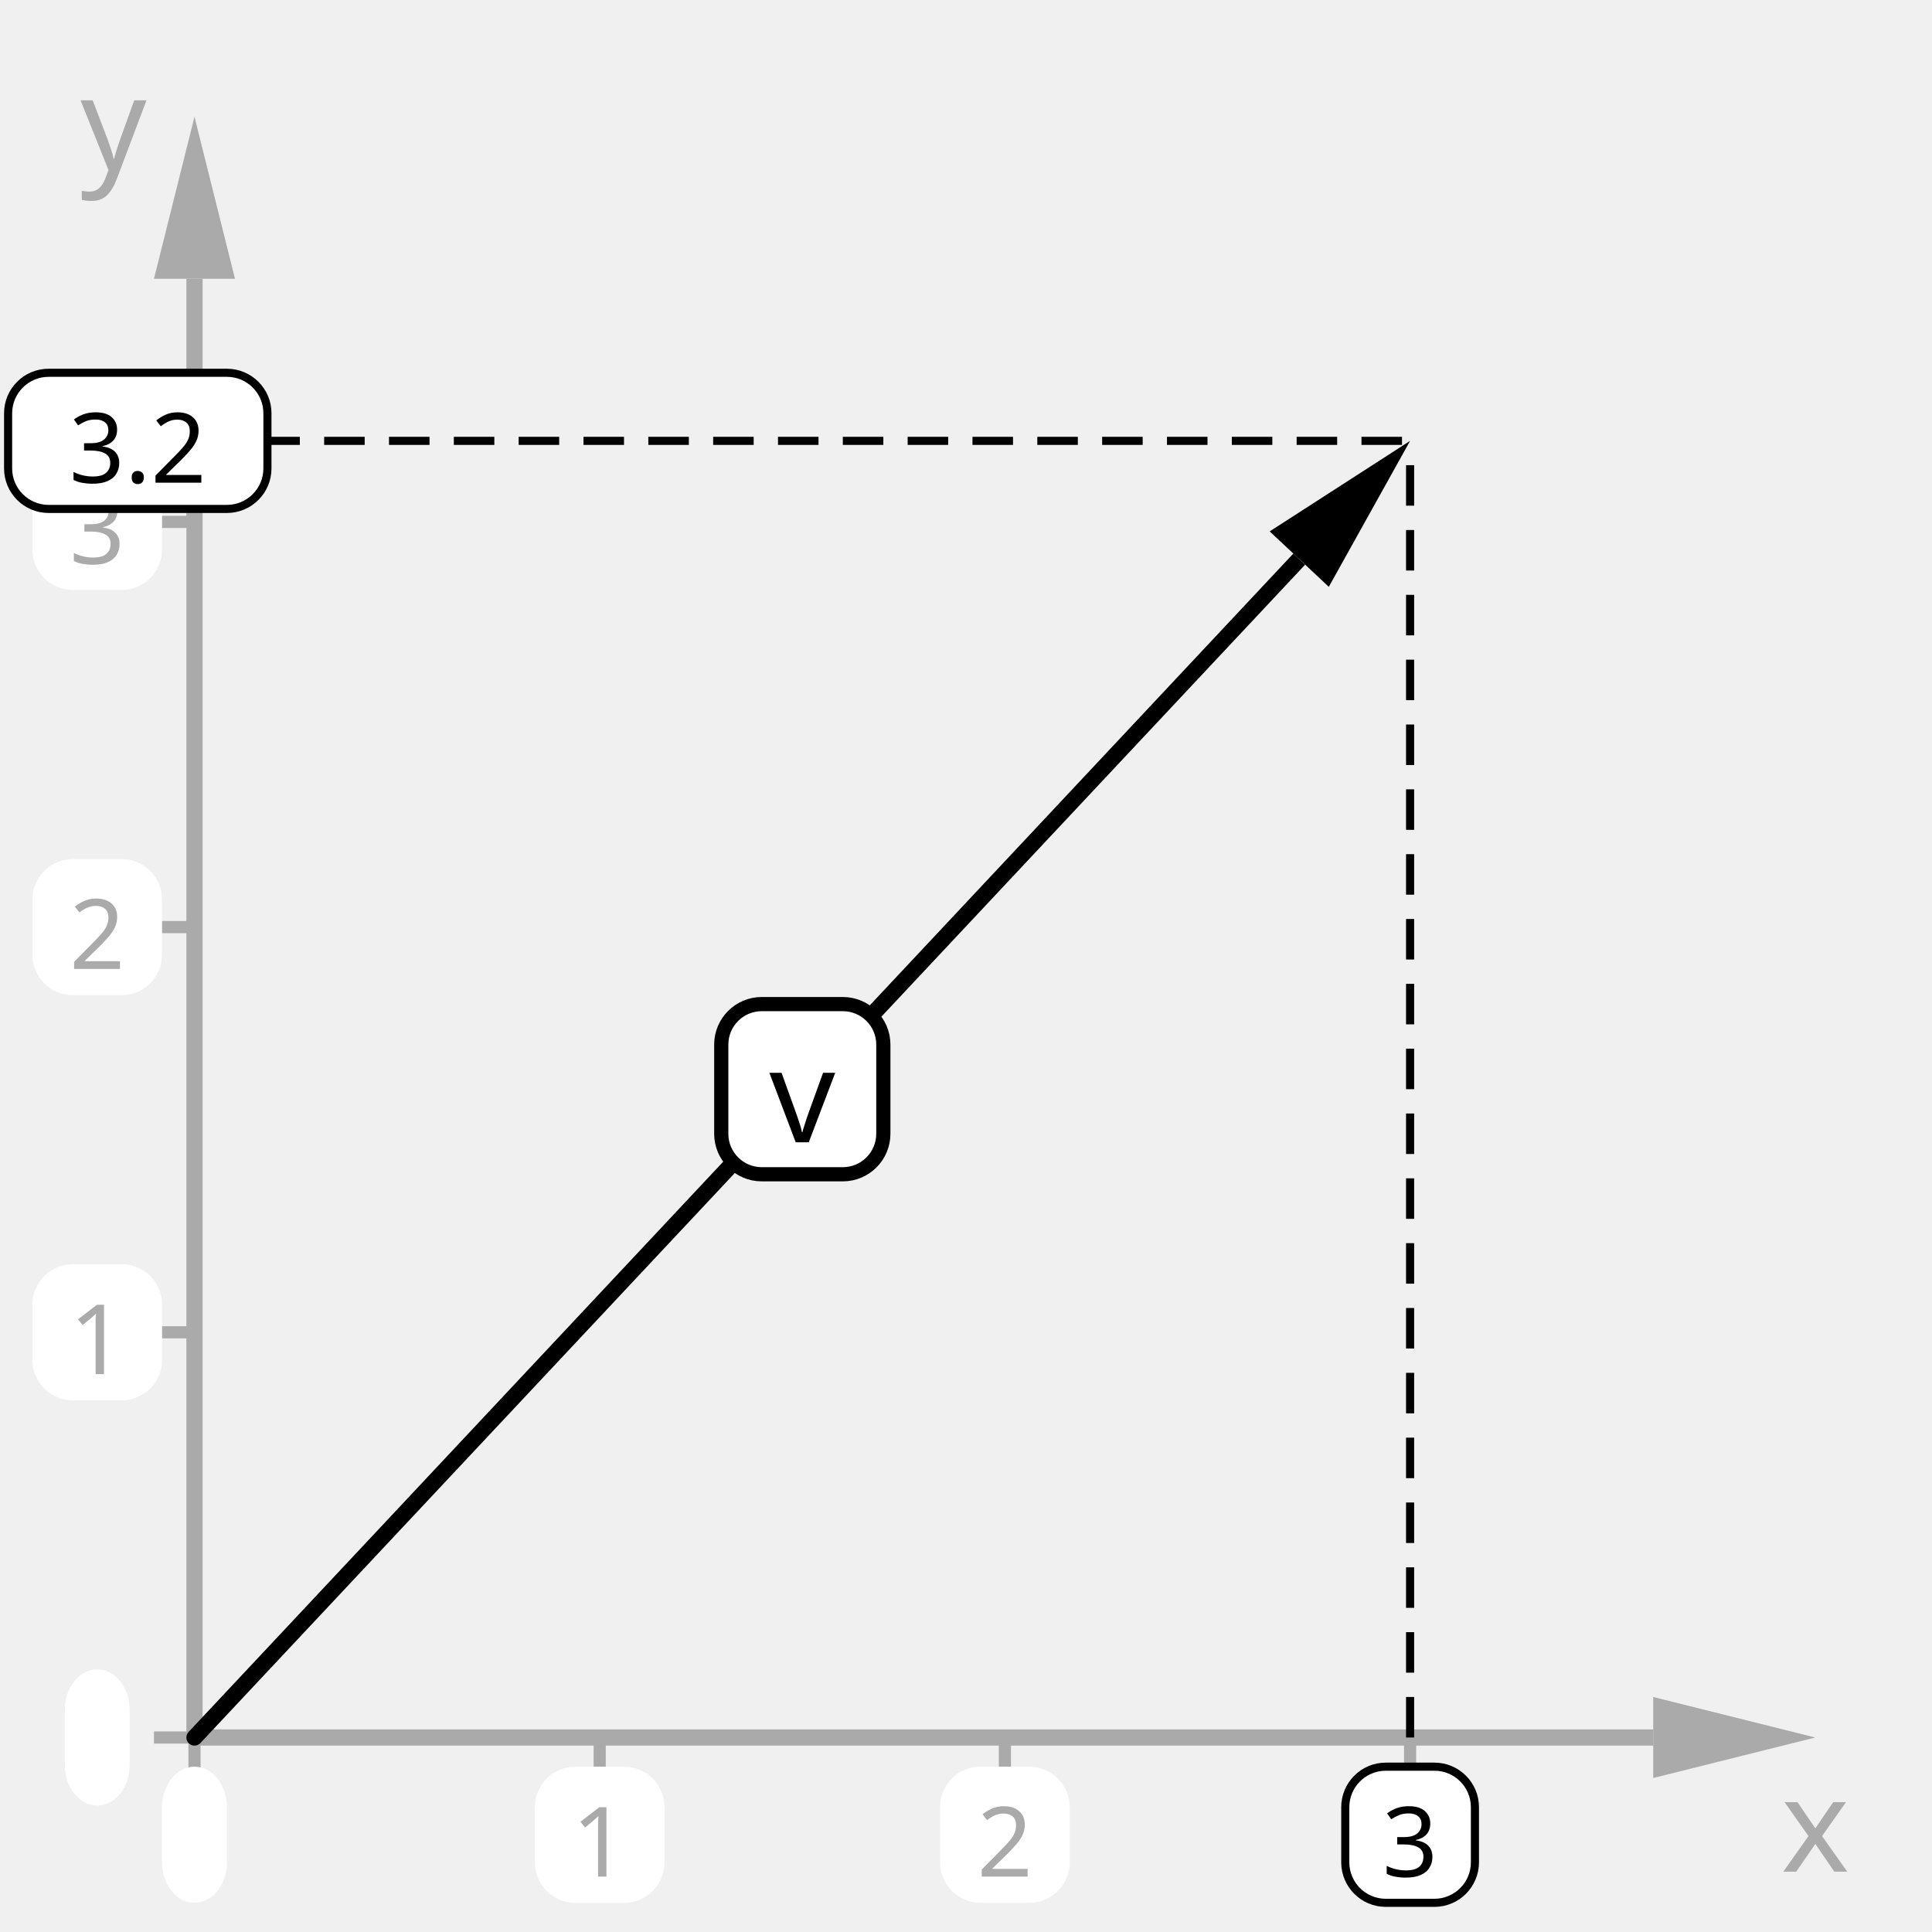
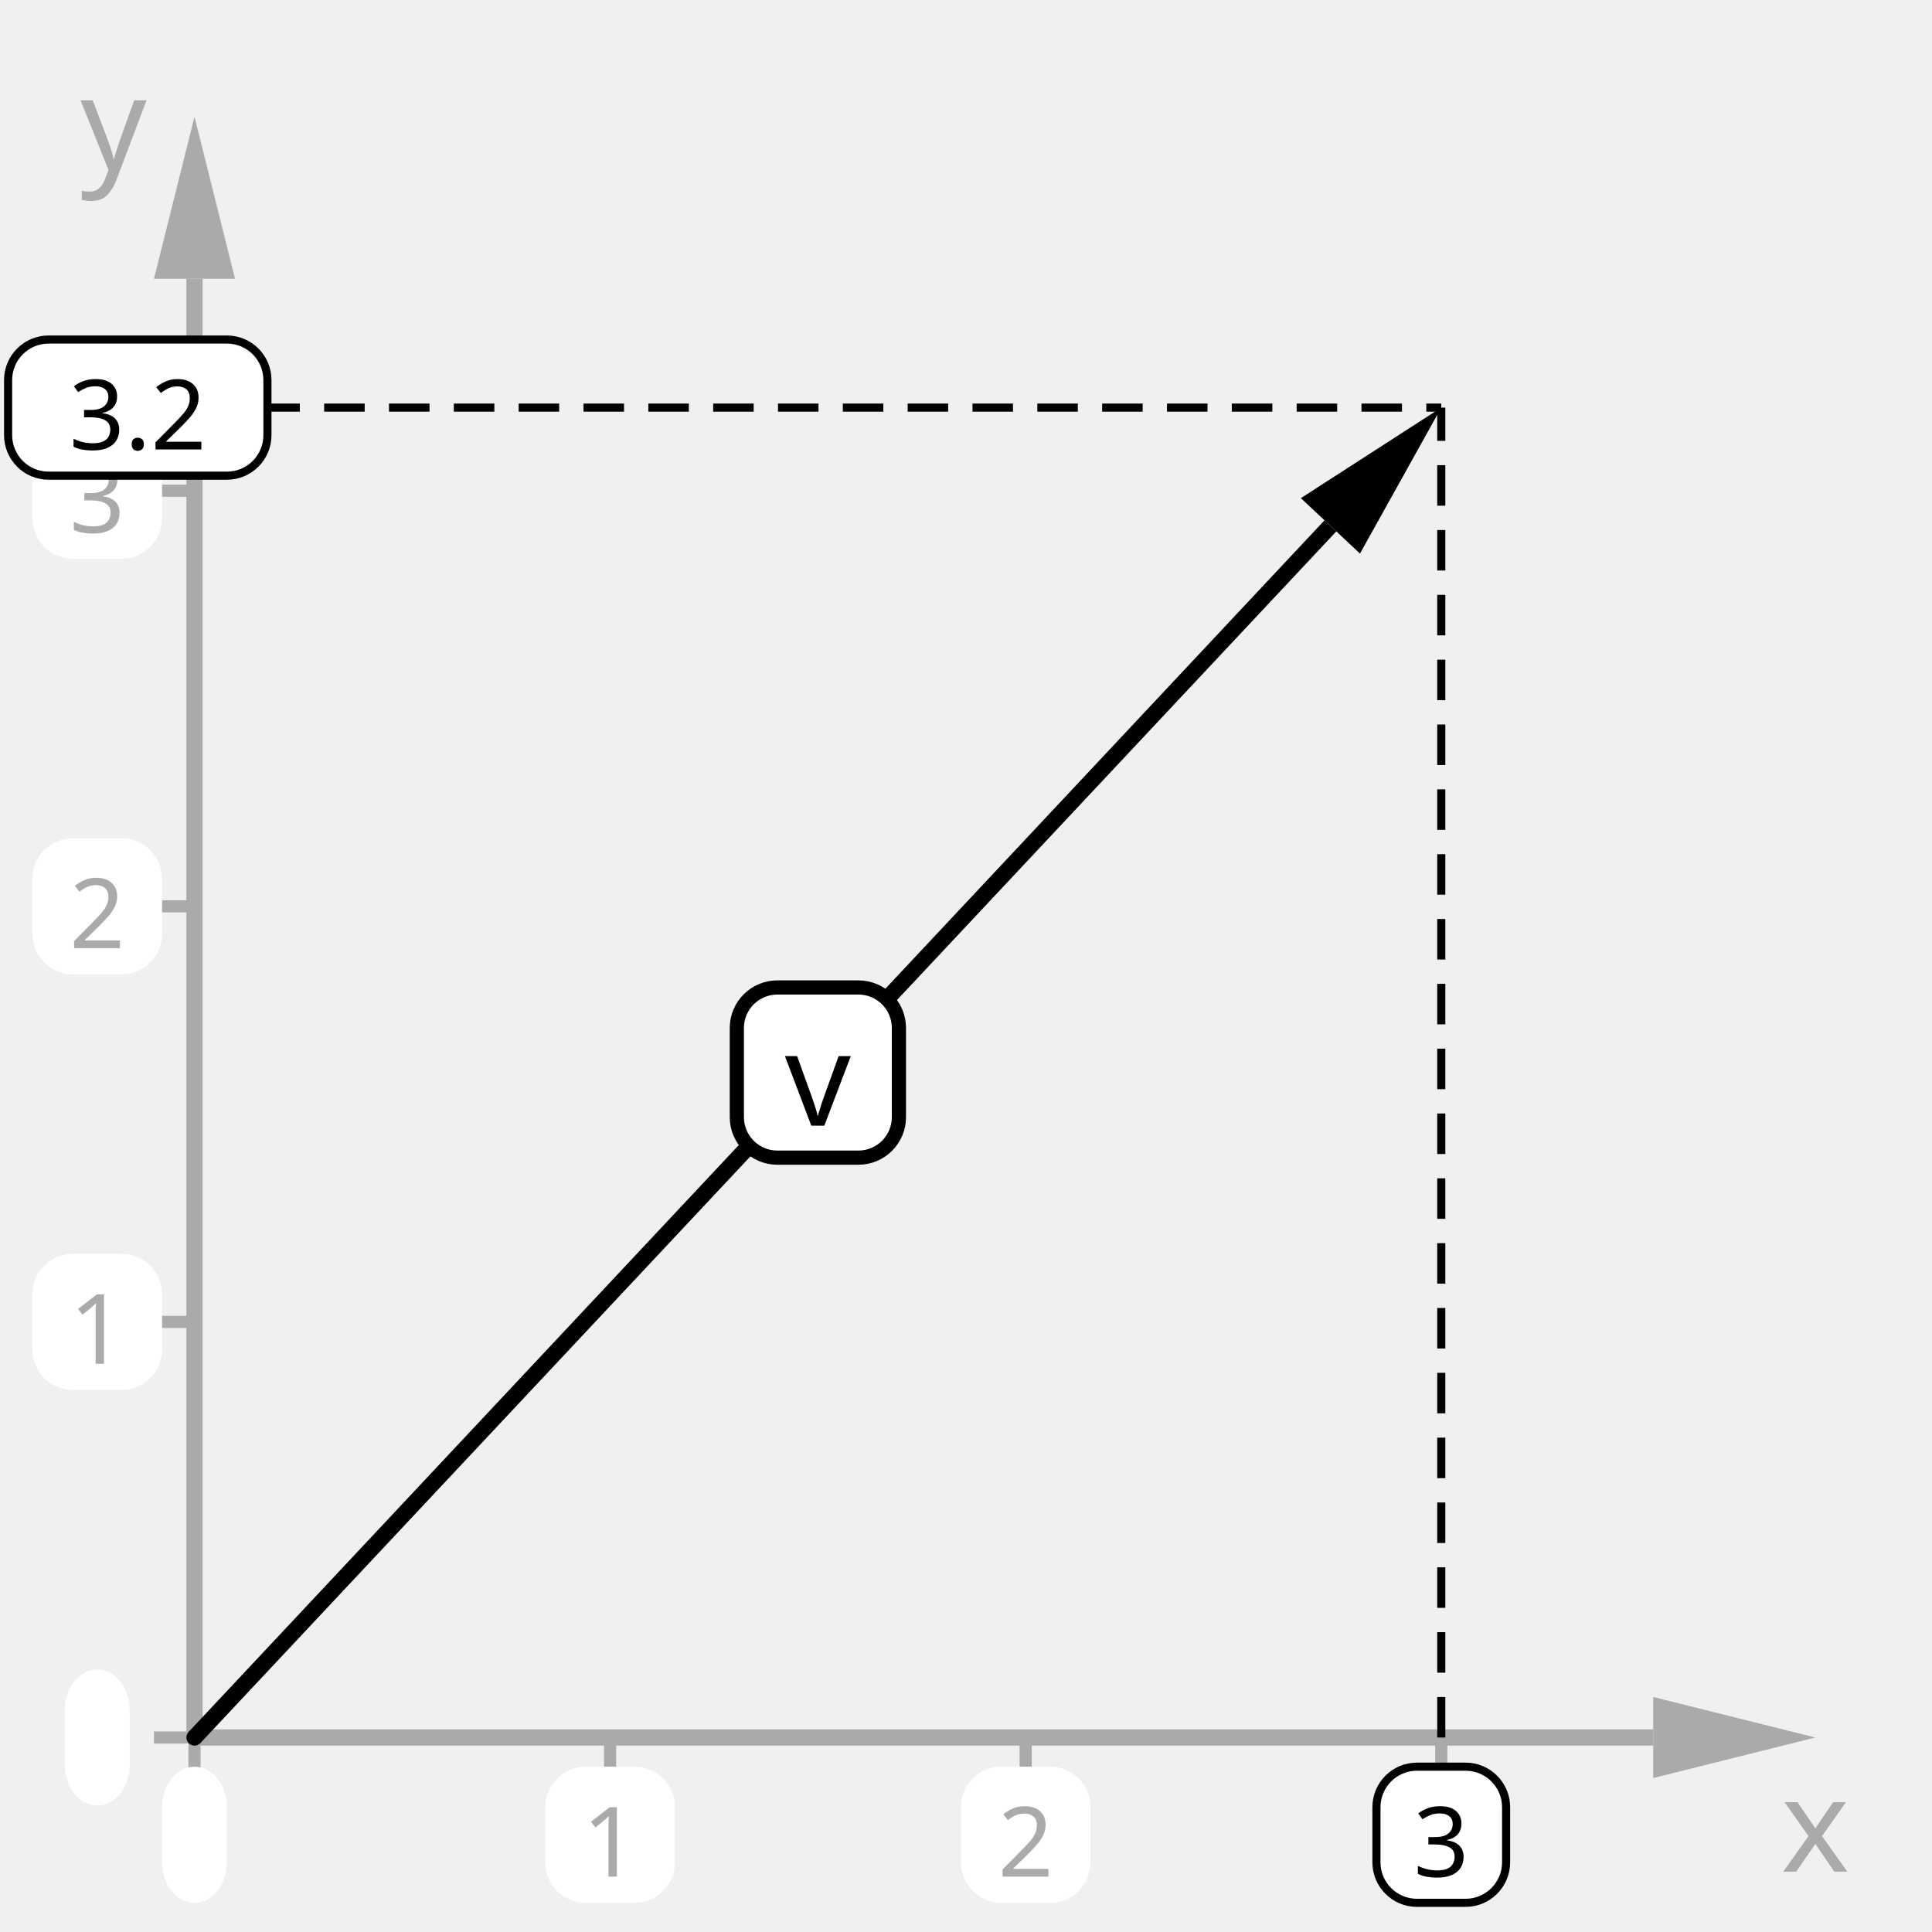
<svg xmlns="http://www.w3.org/2000/svg" width="200" height="200" viewBox="-24 -14.4 238.4 238.4" style="background: rgb(255, 255, 255); border-radius: 8px;">
  <defs>
-     <pattern id="grid-1-#ccc-#fff-200-200-50-50" width="50" height="50" patternUnits="userSpaceOnUse">
-       <path d="M 0 0 L 0 50 50 50 50 0 0 0" fill="#fff" stroke="#ccc" stroke-width="0.5" />
+     <pattern id="grid-1-#ccc-#fff-200-200-51.282051282051285-51.282051282051285" width="51.282" height="51.282" patternUnits="userSpaceOnUse">
+       <path d="M 0 0 L 0 51.282 51.282 51.282 51.282 0 0 0" fill="#fff" stroke="#ccc" stroke-width="0.5" />
    </pattern>
  </defs>
-   <rect width="200" height="200" fill="url(#grid-1-#ccc-#fff-200-200-50-50)" style="     transform: scaleY(-1);     transform-origin: 0 100px;   " />
+   <rect width="200" height="200" fill="url(#grid-1-#ccc-#fff-200-200-51.282051282051285-51.282051282051285)" style="     transform: scaleY(-1);     transform-origin: 0 100px;   " />
  <defs>
    <marker id="arrowhead-4" markerWidth="10" markerHeight="5" refY="2.5" orient="auto">
      <polygon points="0 0, 10 2.5, 0 5" fill="#aaa" />
    </marker>
    <marker id="arrowbutt-4" markerWidth="4" markerHeight="4" refX="2" refY="2" orient="auto">
      <circle cx="2" cy="2" r="0.5" fill="#aaa" />
    </marker>
  </defs>
  <line x1="0" y1="200" x2="180" y2="200" stroke="#aaa" stroke-width="2" marker-start="url(#arrowbutt-4)" marker-end="url(#arrowhead-4)" />
  <defs>
    <marker id="arrowhead-5" markerWidth="10" markerHeight="5" refY="2.5" orient="auto">
      <polygon points="0 0, 10 2.5, 0 5" fill="#aaa" />
    </marker>
    <marker id="arrowbutt-5" markerWidth="4" markerHeight="4" refX="2" refY="2" orient="auto">
      <circle cx="2" cy="2" r="0.5" fill="#aaa" />
    </marker>
  </defs>
  <line x1="0" y1="200" x2="1.1021821192326179e-14" y2="20" stroke="#aaa" stroke-width="2" marker-start="url(#arrowbutt-5)" marker-end="url(#arrowhead-5)" />
  <text x="200" y="211" width="20" fill="#aaa" style="dominant-baseline: middle; text-anchor: middle; font: normal 16px sans-serif">
      x
    </text>
  <text x="-10" y="1" width="20" fill="#aaa" style="dominant-baseline: middle; text-anchor: middle; font: normal 16px sans-serif">
      y
    </text>
  <line x1="0" y1="200" x2="0" y2="205" stroke="#aaa" stroke-width="1.5" stroke-dasharray="undefined" />
  <rect x="-4" y="203.6" width="8" height="16.8" fill="#fff" stroke="#aaa" stroke-width="0" rx="5" />
  <text x="0" y="213" width="8" fill="#aaa" style="dominant-baseline: middle; text-anchor: middle; font: normal 12px sans-serif">
      
    </text>
-   <line x1="50" y1="200" x2="50" y2="205" stroke="#aaa" stroke-width="1.5" stroke-dasharray="undefined" />
-   <rect x="42" y="203.6" width="16" height="16.8" fill="#fff" stroke="#aaa" stroke-width="0" rx="5" />
-   <text x="50" y="213" width="16" fill="#aaa" style="dominant-baseline: middle; text-anchor: middle; font: normal 12px sans-serif">
+   <line x1="51.282" y1="200" x2="51.282" y2="205" stroke="#aaa" stroke-width="1.5" stroke-dasharray="undefined" />
+   <rect x="43.282" y="203.6" width="16" height="16.8" fill="#fff" stroke="#aaa" stroke-width="0" rx="5" />
+   <text x="51.282" y="213" width="16" fill="#aaa" style="dominant-baseline: middle; text-anchor: middle; font: normal 12px sans-serif">
      1
    </text>
-   <line x1="100" y1="200" x2="100" y2="205" stroke="#aaa" stroke-width="1.5" stroke-dasharray="undefined" />
-   <rect x="92" y="203.6" width="16" height="16.8" fill="#fff" stroke="#aaa" stroke-width="0" rx="5" />
-   <text x="100" y="213" width="16" fill="#aaa" style="dominant-baseline: middle; text-anchor: middle; font: normal 12px sans-serif">
+   <line x1="102.564" y1="200" x2="102.564" y2="205" stroke="#aaa" stroke-width="1.5" stroke-dasharray="undefined" />
+   <rect x="94.564" y="203.6" width="16" height="16.8" fill="#fff" stroke="#aaa" stroke-width="0" rx="5" />
+   <text x="102.564" y="213" width="16" fill="#aaa" style="dominant-baseline: middle; text-anchor: middle; font: normal 12px sans-serif">
      2
    </text>
-   <line x1="150" y1="200" x2="150" y2="205" stroke="#aaa" stroke-width="1.5" stroke-dasharray="undefined" />
-   <rect x="142" y="203.6" width="16" height="16.8" fill="#fff" stroke="#aaa" stroke-width="0" rx="5" />
-   <text x="150" y="213" width="16" fill="#aaa" style="dominant-baseline: middle; text-anchor: middle; font: normal 12px sans-serif">
+   <line x1="153.846" y1="200" x2="153.846" y2="205" stroke="#aaa" stroke-width="1.5" stroke-dasharray="undefined" />
+   <rect x="145.846" y="203.6" width="16" height="16.8" fill="#fff" stroke="#aaa" stroke-width="0" rx="5" />
+   <text x="153.846" y="213" width="16" fill="#aaa" style="dominant-baseline: middle; text-anchor: middle; font: normal 12px sans-serif">
      3
    </text>
  <line x1="0" y1="200" x2="-5" y2="200" stroke="#aaa" stroke-width="1.5" stroke-dasharray="undefined" />
  <rect x="-16" y="191.6" width="8" height="16.8" fill="#fff" stroke="#aaa" stroke-width="0" rx="5" />
  <text x="-12" y="201" width="8" fill="#aaa" style="dominant-baseline: middle; text-anchor: middle; font: normal 12px sans-serif">
      
    </text>
-   <line x1="0" y1="150" x2="-5" y2="150" stroke="#aaa" stroke-width="1.5" stroke-dasharray="undefined" />
-   <rect x="-20" y="141.6" width="16" height="16.8" fill="#fff" stroke="#aaa" stroke-width="0" rx="5" />
-   <text x="-12" y="151" width="16" fill="#aaa" style="dominant-baseline: middle; text-anchor: middle; font: normal 12px sans-serif">
+   <line x1="0" y1="148.718" x2="-5" y2="148.718" stroke="#aaa" stroke-width="1.5" stroke-dasharray="undefined" />
+   <rect x="-20" y="140.318" width="16" height="16.8" fill="#fff" stroke="#aaa" stroke-width="0" rx="5" />
+   <text x="-12" y="149.718" width="16" fill="#aaa" style="dominant-baseline: middle; text-anchor: middle; font: normal 12px sans-serif">
      1
    </text>
-   <line x1="0" y1="100" x2="-5" y2="100" stroke="#aaa" stroke-width="1.5" stroke-dasharray="undefined" />
-   <rect x="-20" y="91.6" width="16" height="16.8" fill="#fff" stroke="#aaa" stroke-width="0" rx="5" />
-   <text x="-12" y="101" width="16" fill="#aaa" style="dominant-baseline: middle; text-anchor: middle; font: normal 12px sans-serif">
+   <line x1="0" y1="97.436" x2="-5" y2="97.436" stroke="#aaa" stroke-width="1.5" stroke-dasharray="undefined" />
+   <rect x="-20" y="89.036" width="16" height="16.8" fill="#fff" stroke="#aaa" stroke-width="0" rx="5" />
+   <text x="-12" y="98.436" width="16" fill="#aaa" style="dominant-baseline: middle; text-anchor: middle; font: normal 12px sans-serif">
      2
    </text>
-   <line x1="0" y1="50" x2="-5" y2="50" stroke="#aaa" stroke-width="1.5" stroke-dasharray="undefined" />
-   <rect x="-20" y="41.6" width="16" height="16.8" fill="#fff" stroke="#aaa" stroke-width="0" rx="5" />
-   <text x="-12" y="51" width="16" fill="#aaa" style="dominant-baseline: middle; text-anchor: middle; font: normal 12px sans-serif">
+   <line x1="0" y1="46.154" x2="-5" y2="46.154" stroke="#aaa" stroke-width="1.5" stroke-dasharray="undefined" />
+   <rect x="-20" y="37.754" width="16" height="16.8" fill="#fff" stroke="#aaa" stroke-width="0" rx="5" />
+   <text x="-12" y="47.154" width="16" fill="#aaa" style="dominant-baseline: middle; text-anchor: middle; font: normal 12px sans-serif">
      3
    </text>
  <defs>
    <marker id="arrowhead-6" markerWidth="10" markerHeight="5" refY="2.5" orient="auto">
      <polygon points="0 0, 10 2.5, 0 5" fill="#000" />
    </marker>
    <marker id="arrowbutt-6" markerWidth="4" markerHeight="4" refX="2" refY="2" orient="auto">
      <circle cx="2" cy="2" r="0.5" fill="#000" />
    </marker>
  </defs>
-   <line x1="0" y1="200" x2="136.321" y2="54.591" stroke="#000" stroke-width="2" marker-start="url(#arrowbutt-6)" marker-end="url(#arrowhead-6)" />
-   <rect x="65" y="109.5" width="20" height="21" fill="#fff" stroke="#000" stroke-width="1.75" rx="5" />
-   <text x="75" y="121" width="20" fill="#000" style="dominant-baseline: middle; text-anchor: middle; font: normal 16px sans-serif">
+   <line x1="0" y1="200" x2="140.167" y2="50.488" stroke="#000" stroke-width="2" marker-start="url(#arrowbutt-6)" marker-end="url(#arrowhead-6)" />
+   <rect x="66.923" y="107.449" width="20" height="21" fill="#fff" stroke="#000" stroke-width="1.75" rx="5" />
+   <text x="76.923" y="118.949" width="20" fill="#000" style="dominant-baseline: middle; text-anchor: middle; font: normal 16px sans-serif">
      v
    </text>
-   <line x1="150" y1="200" x2="150" y2="40" stroke="#000" stroke-width="1" stroke-dasharray="5,3" />
-   <line x1="0" y1="40" x2="150" y2="40" stroke="#000" stroke-width="1" stroke-dasharray="5,3" />
-   <rect x="142" y="203.6" width="16" height="16.8" fill="#fff" stroke="#000" stroke-width="1" rx="5" />
-   <text x="150" y="213" width="16" fill="#000" style="dominant-baseline: middle; text-anchor: middle; font: normal 12px sans-serif">
+   <line x1="153.846" y1="200" x2="153.846" y2="35.897" stroke="#000" stroke-width="1" stroke-dasharray="5,3" />
+   <line x1="0" y1="35.897" x2="153.846" y2="35.897" stroke="#000" stroke-width="1" stroke-dasharray="5,3" />
+   <rect x="145.846" y="203.6" width="16" height="16.8" fill="#fff" stroke="#000" stroke-width="1" rx="5" />
+   <text x="153.846" y="213" width="16" fill="#000" style="dominant-baseline: middle; text-anchor: middle; font: normal 12px sans-serif">
      3
    </text>
-   <rect x="-23" y="31.6" width="32" height="16.8" fill="#fff" stroke="#000" stroke-width="1" rx="5" />
-   <text x="-7" y="41" width="32" fill="#000" style="dominant-baseline: middle; text-anchor: middle; font: normal 12px sans-serif">
+   <rect x="-23" y="27.497" width="32" height="16.8" fill="#fff" stroke="#000" stroke-width="1" rx="5" />
+   <text x="-7" y="36.897" width="32" fill="#000" style="dominant-baseline: middle; text-anchor: middle; font: normal 12px sans-serif">
      3.2
    </text>
</svg>
